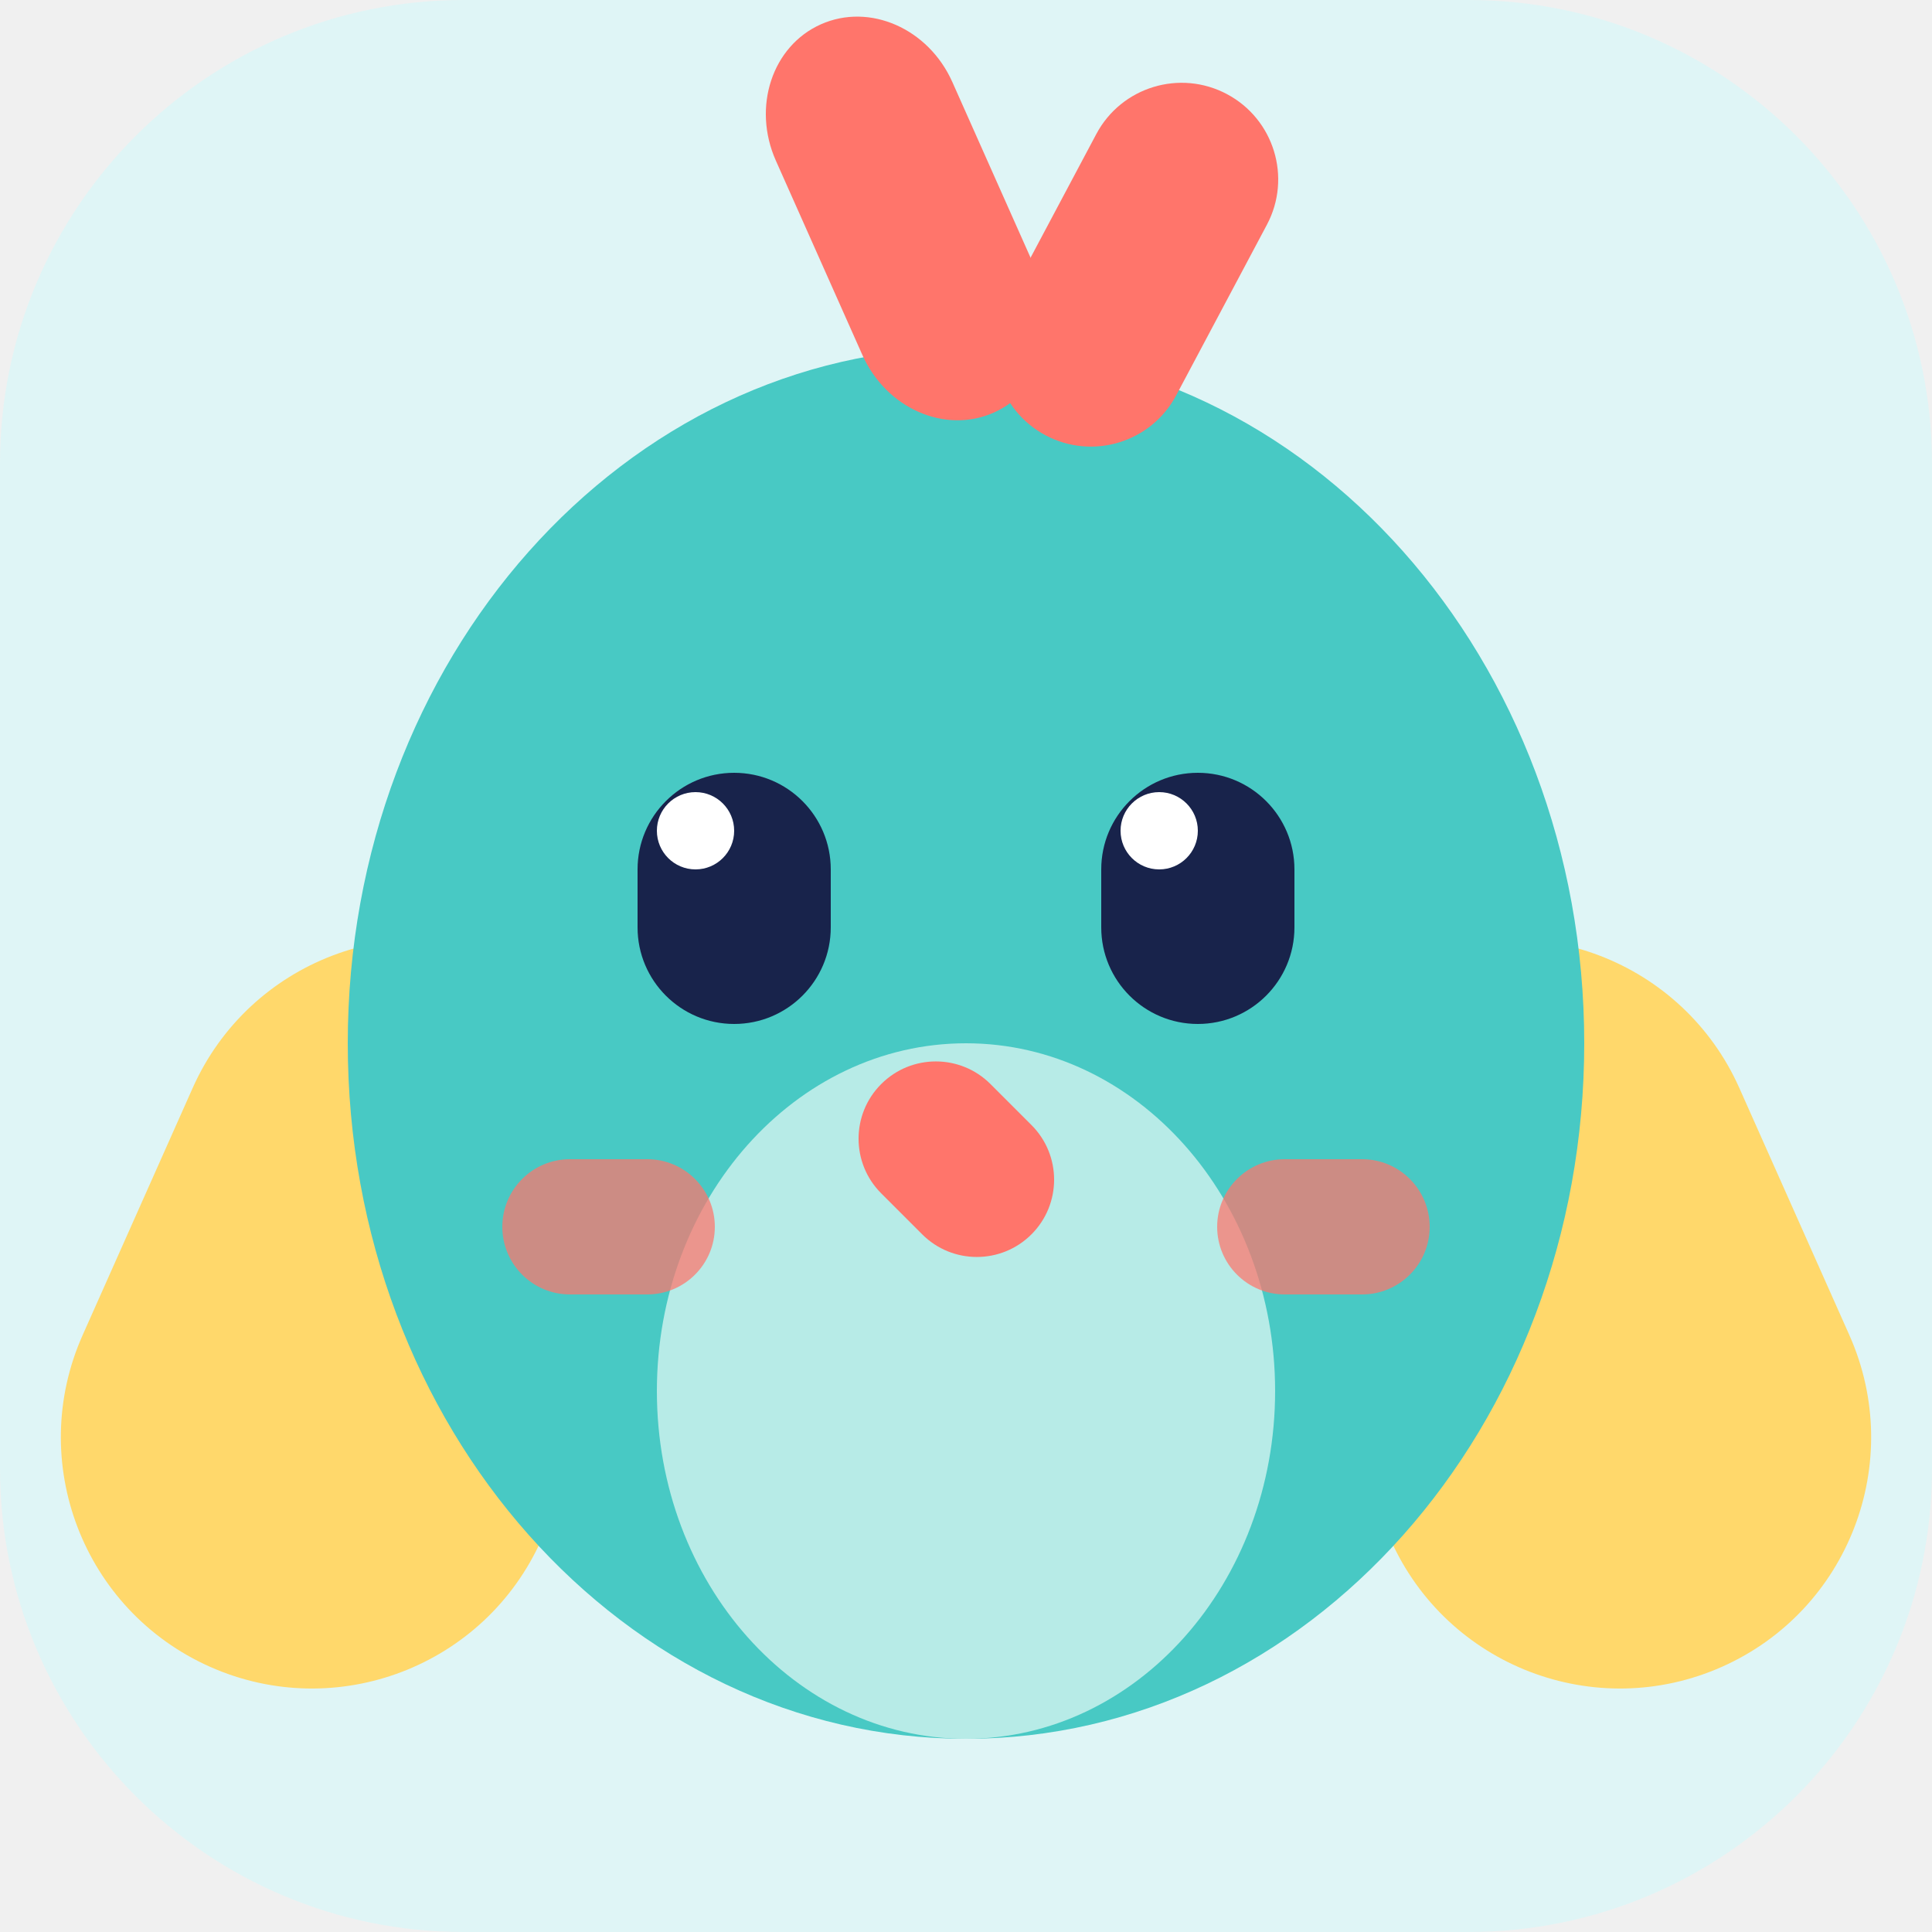
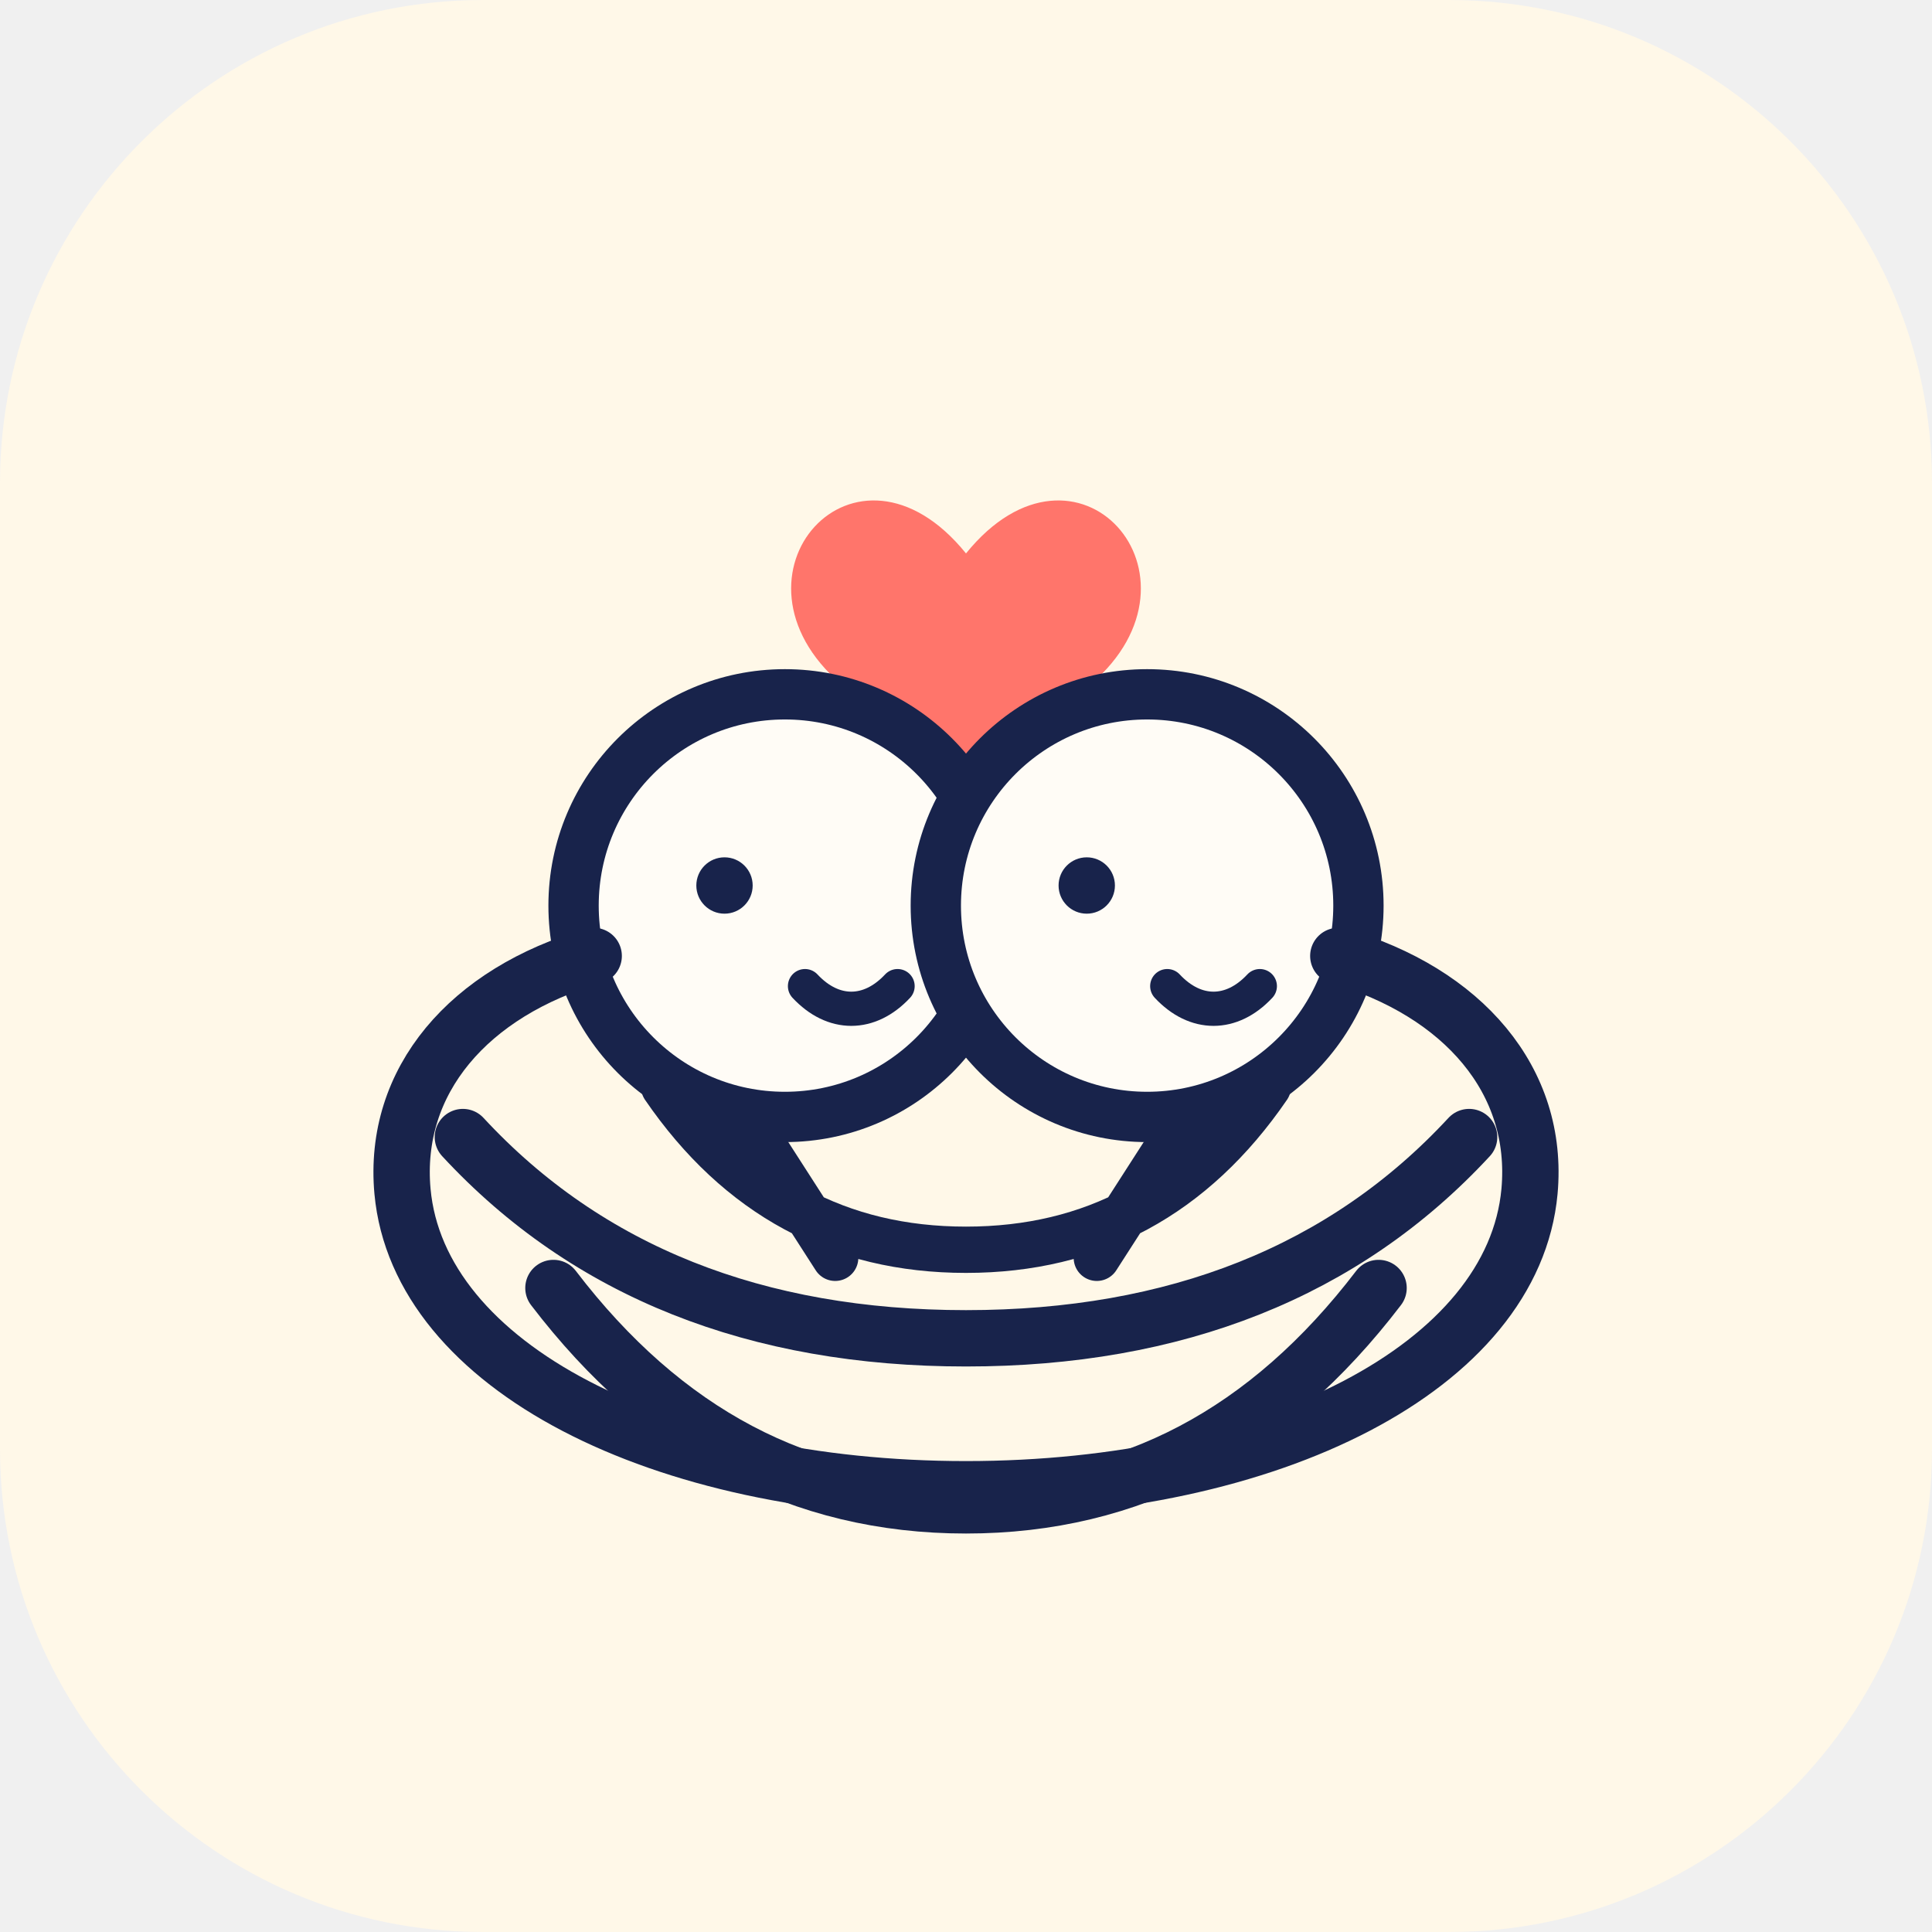
- <svg xmlns="http://www.w3.org/2000/svg" viewBox="0 0 100 100">
-   <rect width="100" height="100" rx="24" fill="#DFF5F6" />
-   <rect x="6" y="48" width="26" height="40" rx="13" fill="#FFD86B" transform="rotate(24 19 68)" />
-   <rect x="68" y="48" width="26" height="40" rx="13" fill="#FFD86B" transform="rotate(-24 81 68)" />
-   <rect x="18" y="18" width="64" height="72" rx="40" fill="#48C9C4" />
-   <ellipse cx="50" cy="72" rx="16" ry="18" fill="#DDF7F3" opacity="0.74" />
-   <rect x="47" y="2" width="10" height="22" rx="5.5" fill="#FF756B" transform="rotate(-24 45.5 24)" />
-   <rect x="49" y="3" width="10" height="20" rx="5" fill="#FF756B" transform="rotate(28 55 23)" />
-   <rect x="26" y="60" width="11" height="7" rx="3.5" fill="#FF756B" opacity="0.72" />
-   <rect x="63" y="60" width="11" height="7" rx="3.5" fill="#FF756B" opacity="0.72" />
-   <rect x="33" y="40" width="10" height="13" rx="5" fill="#18234B" />
-   <rect x="57" y="40" width="10" height="13" rx="5" fill="#18234B" />
-   <circle cx="36" cy="43" r="2" fill="#FFFFFF" />
-   <circle cx="60" cy="43" r="2" fill="#FFFFFF" />
-   <rect x="44" y="56" width="11" height="8" rx="4" fill="#FF756B" transform="rotate(45 49.5 60)" />
+ <svg xmlns="http://www.w3.org/2000/svg" viewBox="0 0 96 96" fill="none">
+   <rect width="96" height="96" rx="24" fill="#FFF8E8" />
+   <g transform="translate(12 16)">
+     <path d="M36 11.5c-5.5-6.8-12.5 1.1-6.2 6.5L36 23l6.2-5c6.3-5.4-.7-13.3-6.2-6.5Z" fill="#FF756B" />
+     <circle cx="27" cy="29" r="10.5" fill="#FFFCF6" stroke="#18234B" stroke-width="2.5" />
+     <circle cx="45" cy="29" r="10.5" fill="#FFFCF6" stroke="#18234B" stroke-width="2.5" />
+     <circle cx="24" cy="28" r="1.4" fill="#18234B" />
+     <circle cx="42" cy="28" r="1.4" fill="#18234B" />
+     <path d="M28 33c1.4 1.5 3.2 1.5 4.6 0M46 33c1.4 1.5 3.2 1.5 4.6 0" stroke="#18234B" stroke-width="1.7" stroke-linecap="round" />
+     <path d="M17.5 31.5c-6.2 1.8-10 6.2-9.5 11.7.8 8.7 12.8 14.8 28 14.8s27.2-6.1 28-14.8c.5-5.5-3.3-9.9-9.5-11.7" stroke="#18234B" stroke-width="2.8" stroke-linecap="round" />
+     <path d="M11 40.5c6.2 6.7 14.6 10 25 10s18.8-3.3 25-10M15.5 48c5.5 7.2 12.3 10.8 20.5 10.8S51 55.2 56.5 48" stroke="#18234B" stroke-width="2.8" stroke-linecap="round" />
+     <path d="M21 38c3.7 5.4 8.7 8.1 15 8.1S47.3 43.4 51 38M25 39.5l4.5 7M47 39.5l-4.5 7" stroke="#18234B" stroke-width="2.3" stroke-linecap="round" />
+   </g>
</svg>
